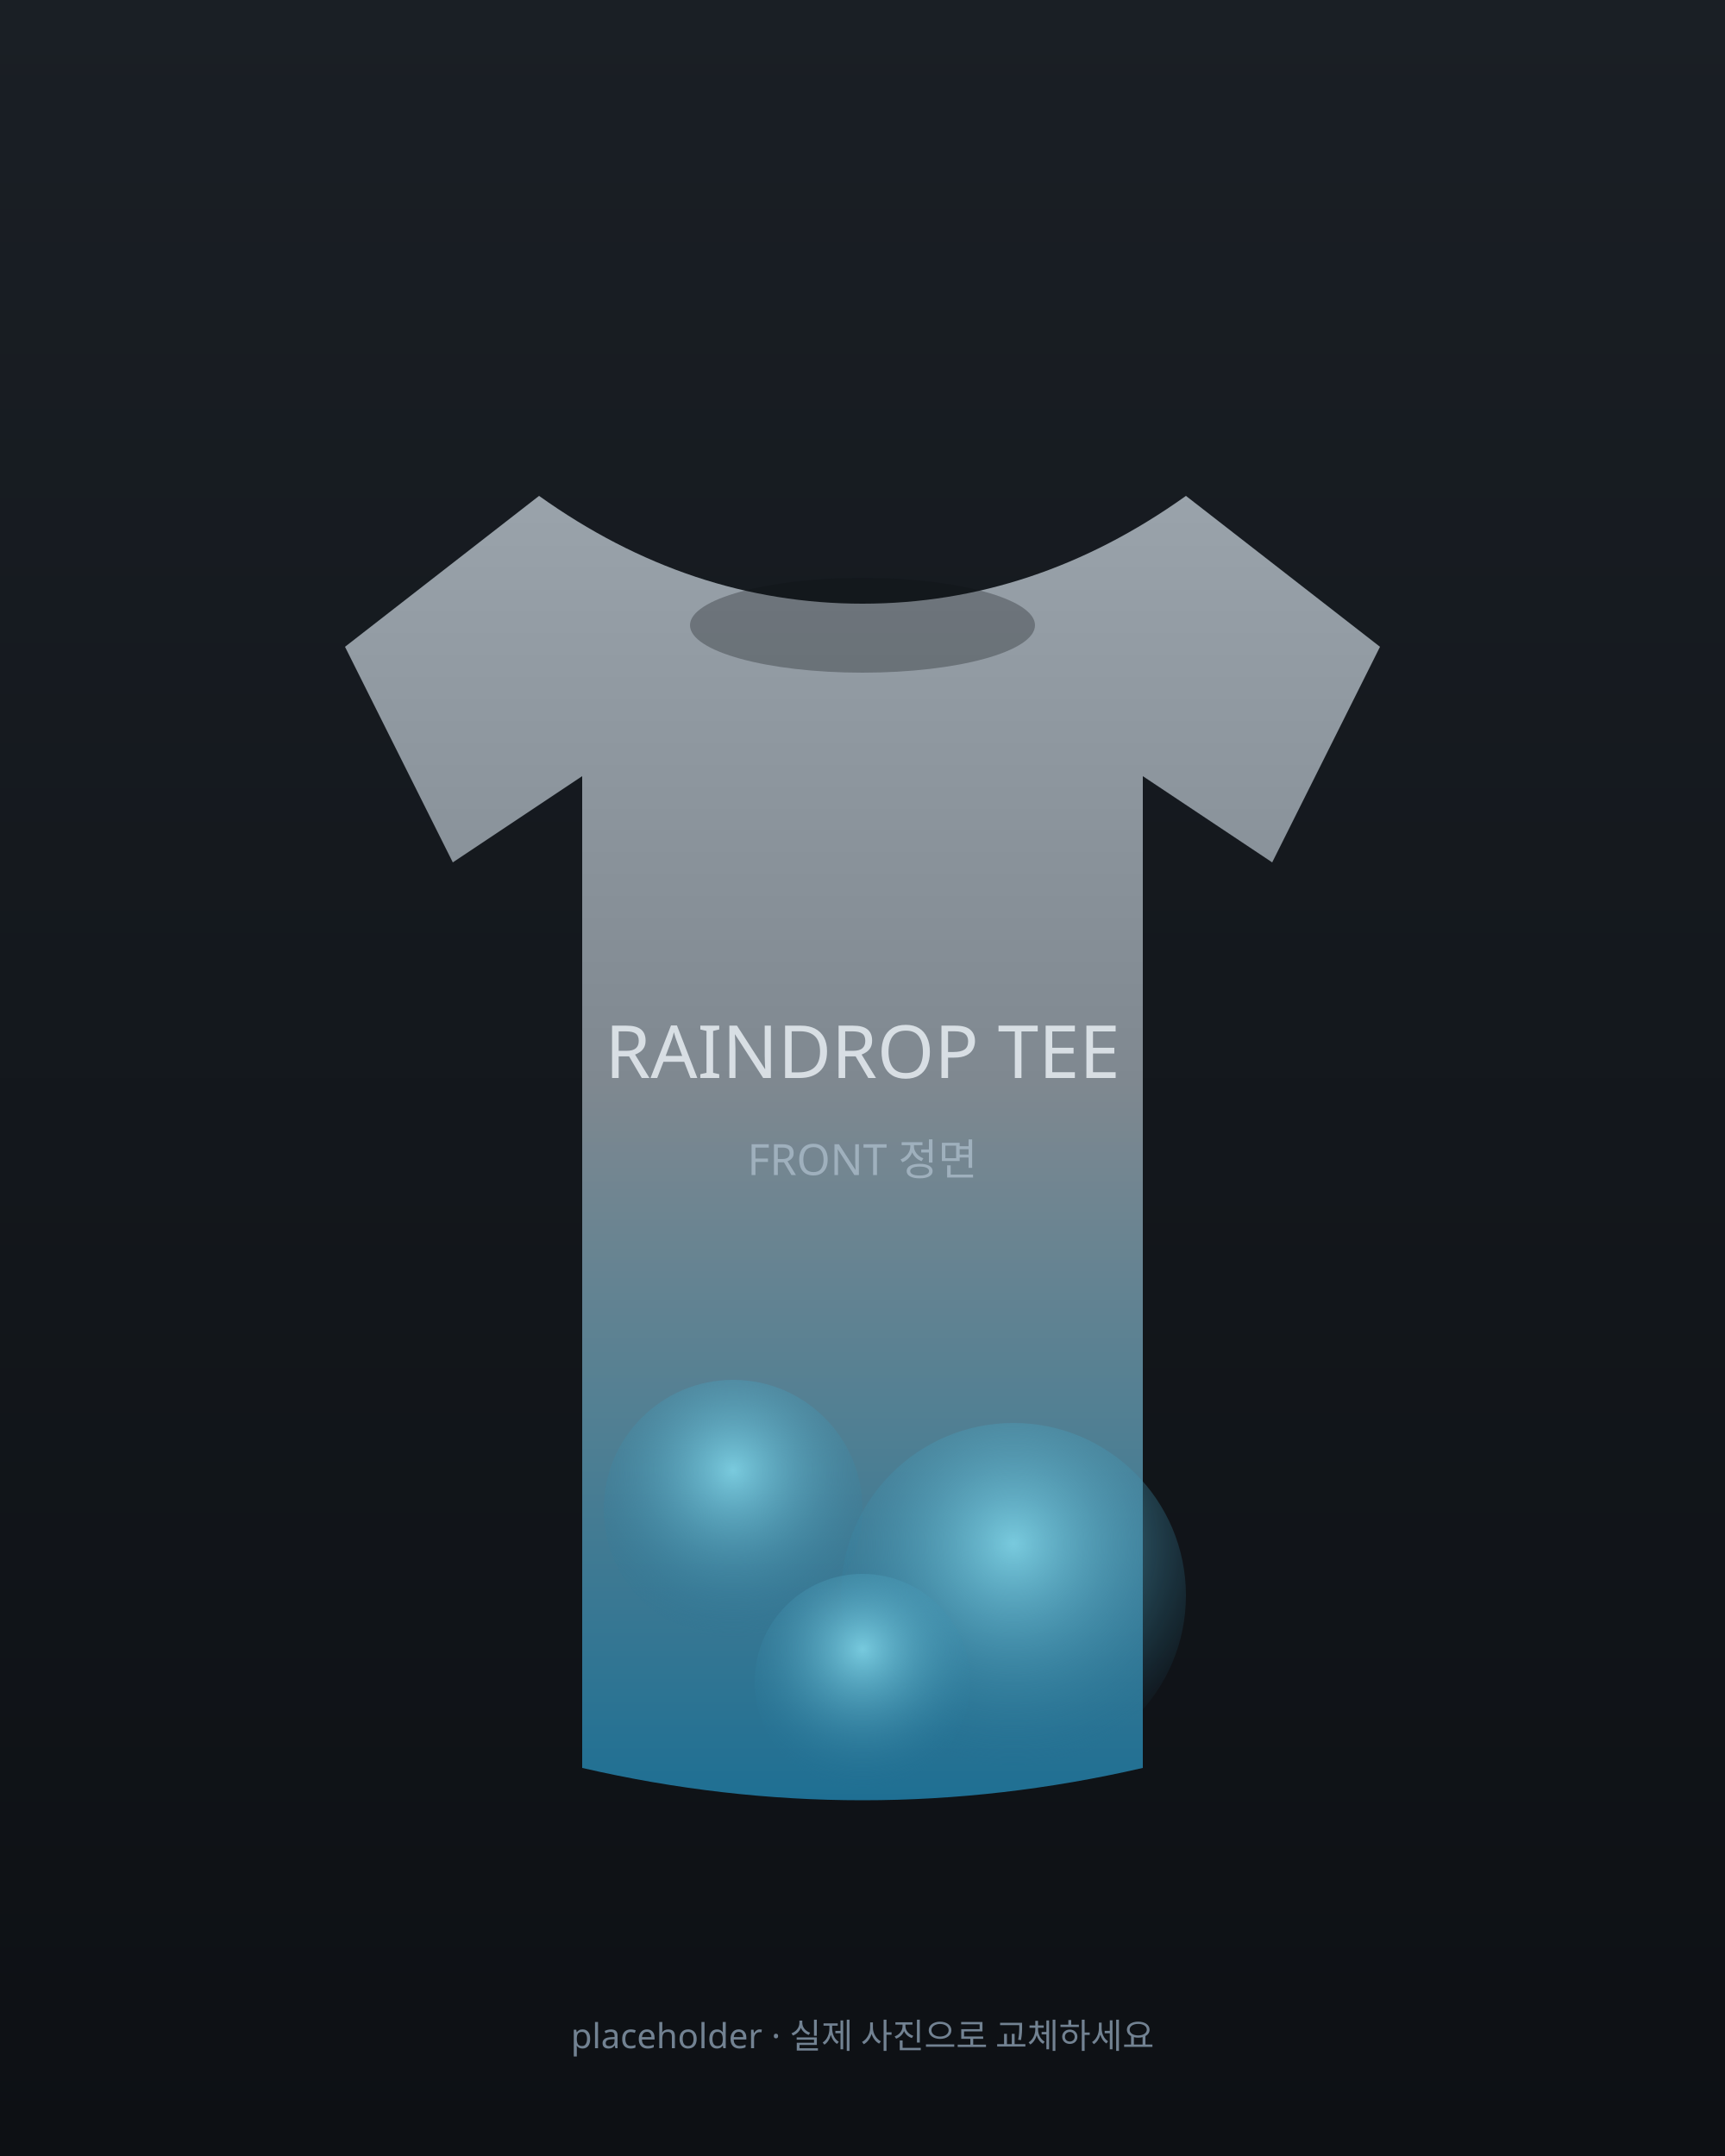
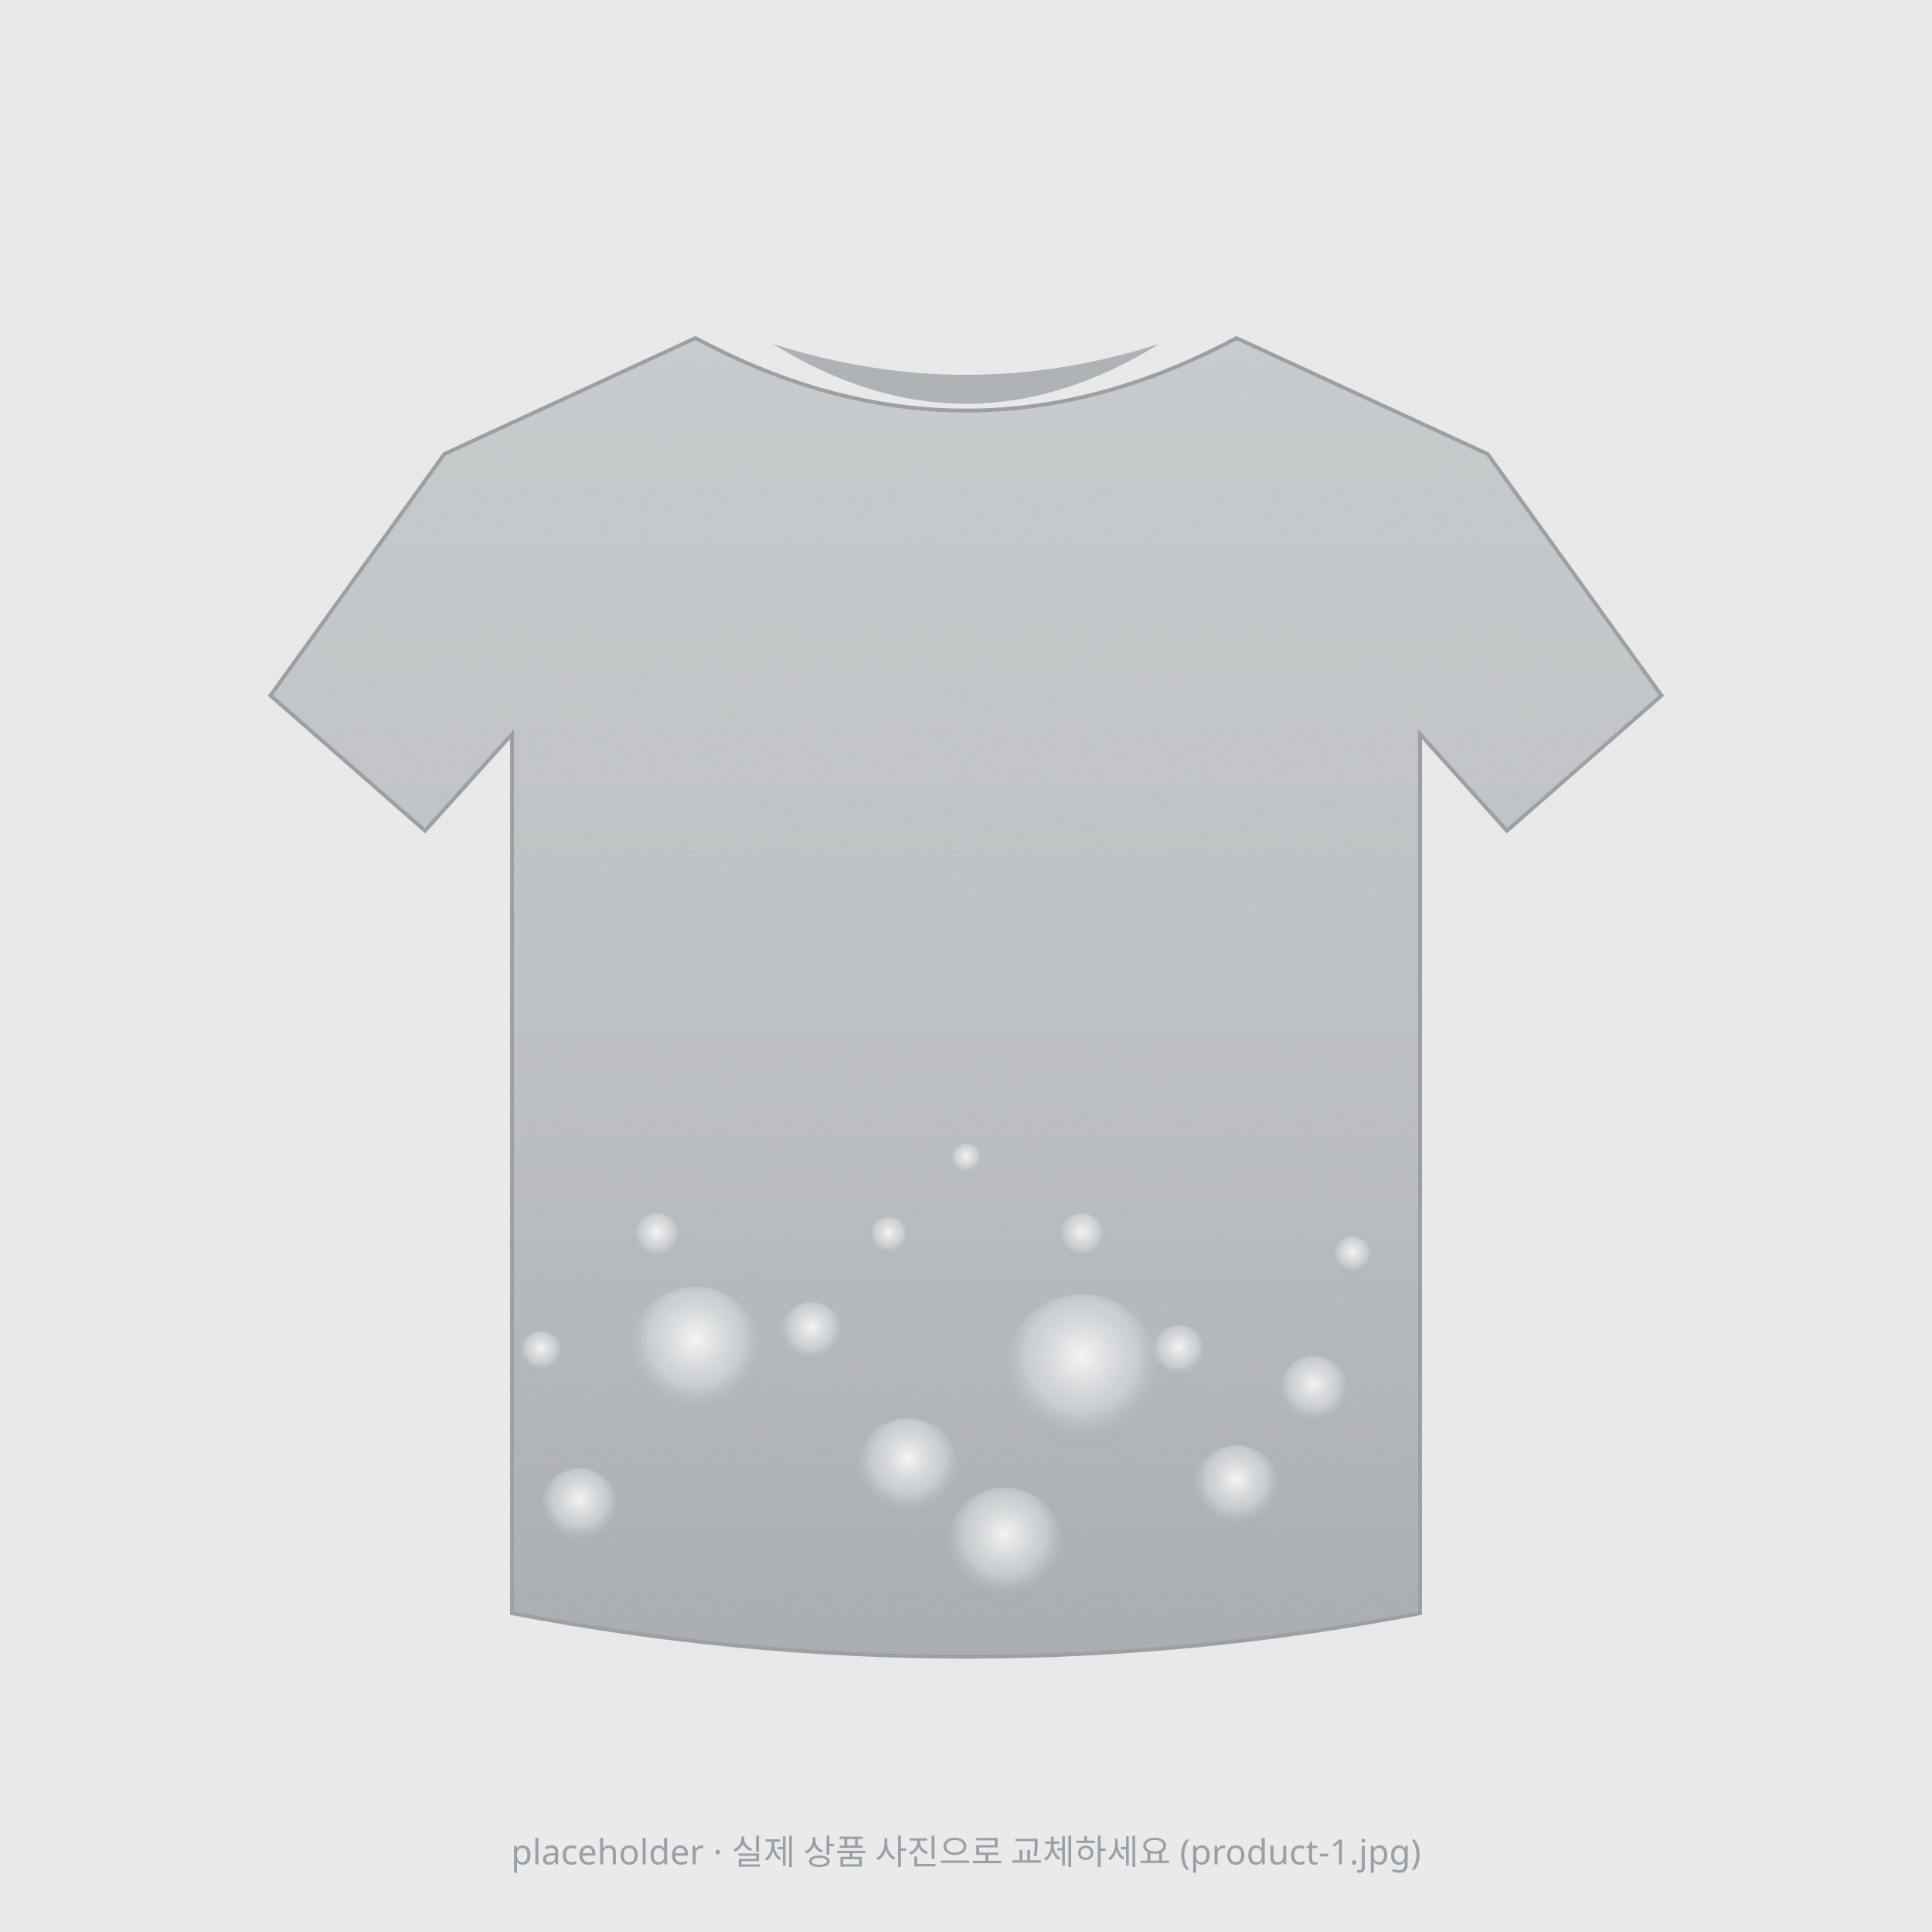
- <svg xmlns="http://www.w3.org/2000/svg" width="800" height="1000" viewBox="0 0 800 1000">
+ <svg xmlns="http://www.w3.org/2000/svg" width="1000" height="1000" viewBox="0 0 1000 1000">
  <defs>
-     <linearGradient id="bg" x1="0" y1="0" x2="0" y2="1">
-       <stop offset="0%" stop-color="#1a1f25" />
-       <stop offset="100%" stop-color="#0d1014" />
+     <linearGradient id="tee" x1="0" y1="0" x2="0" y2="1">
+       <stop offset="0%" stop-color="#c9ccce" />
+       <stop offset="55%" stop-color="#bdc0c3" />
+       <stop offset="100%" stop-color="#a9adb1" />
    </linearGradient>
-     <linearGradient id="tee" x1="0" y1="0" x2="0" y2="1">
-       <stop offset="0%" stop-color="#9aa3ab" />
-       <stop offset="45%" stop-color="#7f8890" />
-       <stop offset="72%" stop-color="#4f7f93" />
-       <stop offset="100%" stop-color="#1e6f93" />
-     </linearGradient>
-     <radialGradient id="drop" cx="50%" cy="35%" r="65%">
-       <stop offset="0%" stop-color="#7fd3e6" stop-opacity="0.9" />
-       <stop offset="100%" stop-color="#1e6f93" stop-opacity="0" />
+     <radialGradient id="drop" cx="50%" cy="40%" r="60%">
+       <stop offset="0%" stop-color="#ffffff" stop-opacity="0.85" />
+       <stop offset="60%" stop-color="#dfe3e6" stop-opacity="0.5" />
+       <stop offset="100%" stop-color="#9aa0a4" stop-opacity="0" />
    </radialGradient>
+     <filter id="heather">
+       <feTurbulence type="fractalNoise" baseFrequency="0.9" numOctaves="2" result="n" />
+       <feColorMatrix in="n" type="saturate" values="0" />
+       <feComponentTransfer>
+         <feFuncA type="linear" slope="0.06" />
+       </feComponentTransfer>
+       <feComposite in2="SourceGraphic" operator="over" />
+     </filter>
  </defs>
-   <rect width="800" height="1000" fill="url(#bg)" />
-   <path d="M250 230 L160 300 L210 400 L270 360 L270 820 Q400 850 530 820 L530 360 L590 400 L640 300 L550 230 Q480 280 400 280 Q320 280 250 230 Z" fill="url(#tee)" />
-   <circle cx="340" cy="700" r="60" fill="url(#drop)" />
-   <circle cx="470" cy="740" r="80" fill="url(#drop)" />
-   <circle cx="400" cy="780" r="50" fill="url(#drop)" />
-   <ellipse cx="400" cy="290" rx="80" ry="22" fill="#0d1014" opacity="0.3" />
-   <text x="400" y="500" font-family="sans-serif" font-size="34" fill="#e7edf2" text-anchor="middle" opacity="0.85">RAINDROP TEE</text>
-   <text x="400" y="545" font-family="sans-serif" font-size="20" fill="#9fb0bd" text-anchor="middle">FRONT 정면</text>
-   <text x="400" y="950" font-family="sans-serif" font-size="16" fill="#728292" text-anchor="middle">placeholder · 실제 사진으로 교체하세요</text>
+   <rect width="1000" height="1000" fill="#e9eaeb" />
+   <g filter="url(#heather)">
+     <path d="M360 175              Q500 250 640 175              L770 235 L860 360 L780 430 L735 380              L735 835 Q500 880 265 835              L265 380 L220 430 L140 360 L230 235 Z" fill="url(#tee)" stroke="#9b9fa3" stroke-width="2" />
+     <path d="M400 178 Q500 240 600 178 Q500 210 400 178 Z" fill="#aeb2b6" />
+   </g>
+   <g>
+     <circle cx="360" cy="700" r="34" fill="url(#drop)" />
+     <circle cx="470" cy="760" r="26" fill="url(#drop)" />
+     <circle cx="560" cy="710" r="40" fill="url(#drop)" />
+     <circle cx="640" cy="770" r="22" fill="url(#drop)" />
+     <circle cx="300" cy="780" r="20" fill="url(#drop)" />
+     <circle cx="420" cy="690" r="16" fill="url(#drop)" />
+     <circle cx="520" cy="800" r="30" fill="url(#drop)" />
+     <circle cx="610" cy="700" r="14" fill="url(#drop)" />
+     <circle cx="680" cy="720" r="18" fill="url(#drop)" />
+     <circle cx="340" cy="640" r="12" fill="url(#drop)" />
+     <circle cx="460" cy="640" r="10" fill="url(#drop)" />
+     <circle cx="560" cy="640" r="12" fill="url(#drop)" />
+     <circle cx="500" cy="600" r="8" fill="url(#drop)" />
+     <circle cx="700" cy="650" r="10" fill="url(#drop)" />
+     <circle cx="280" cy="700" r="11" fill="url(#drop)" />
+   </g>
+   <text x="500" y="965" font-family="sans-serif" font-size="18" fill="#9aa0a4" text-anchor="middle">placeholder · 실제 상품 사진으로 교체하세요 (product-1.jpg)</text>
</svg>
